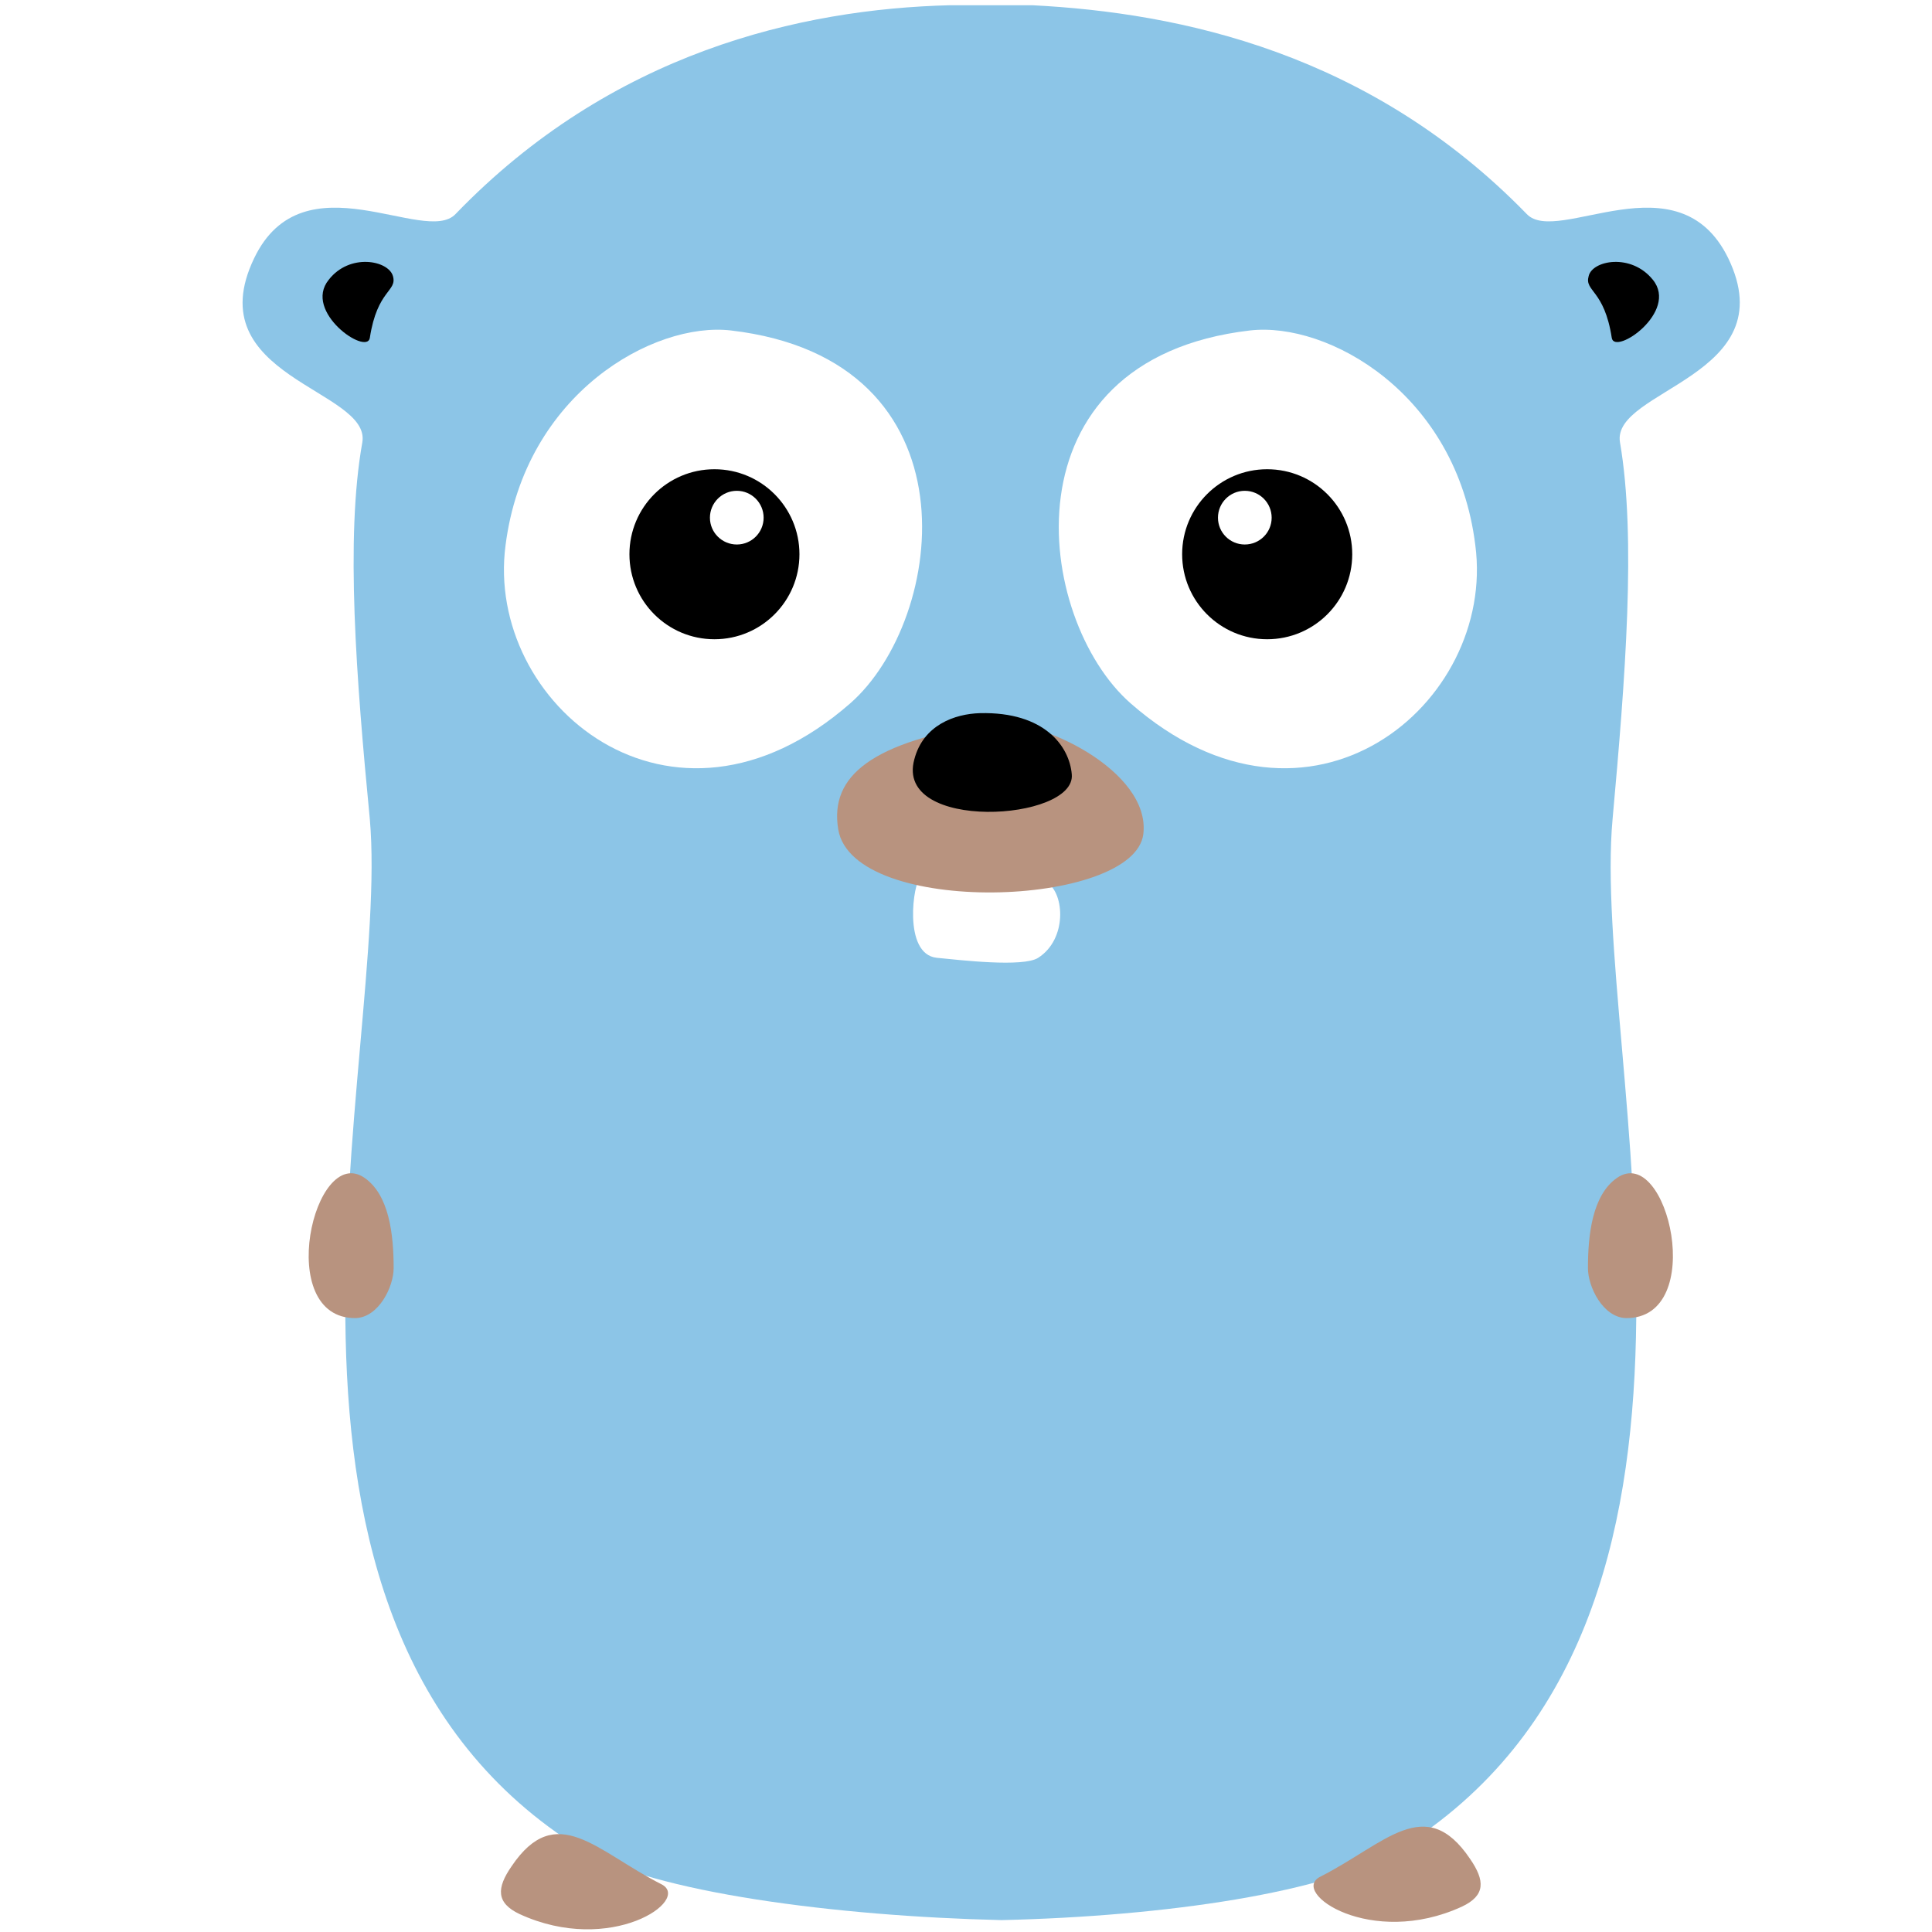
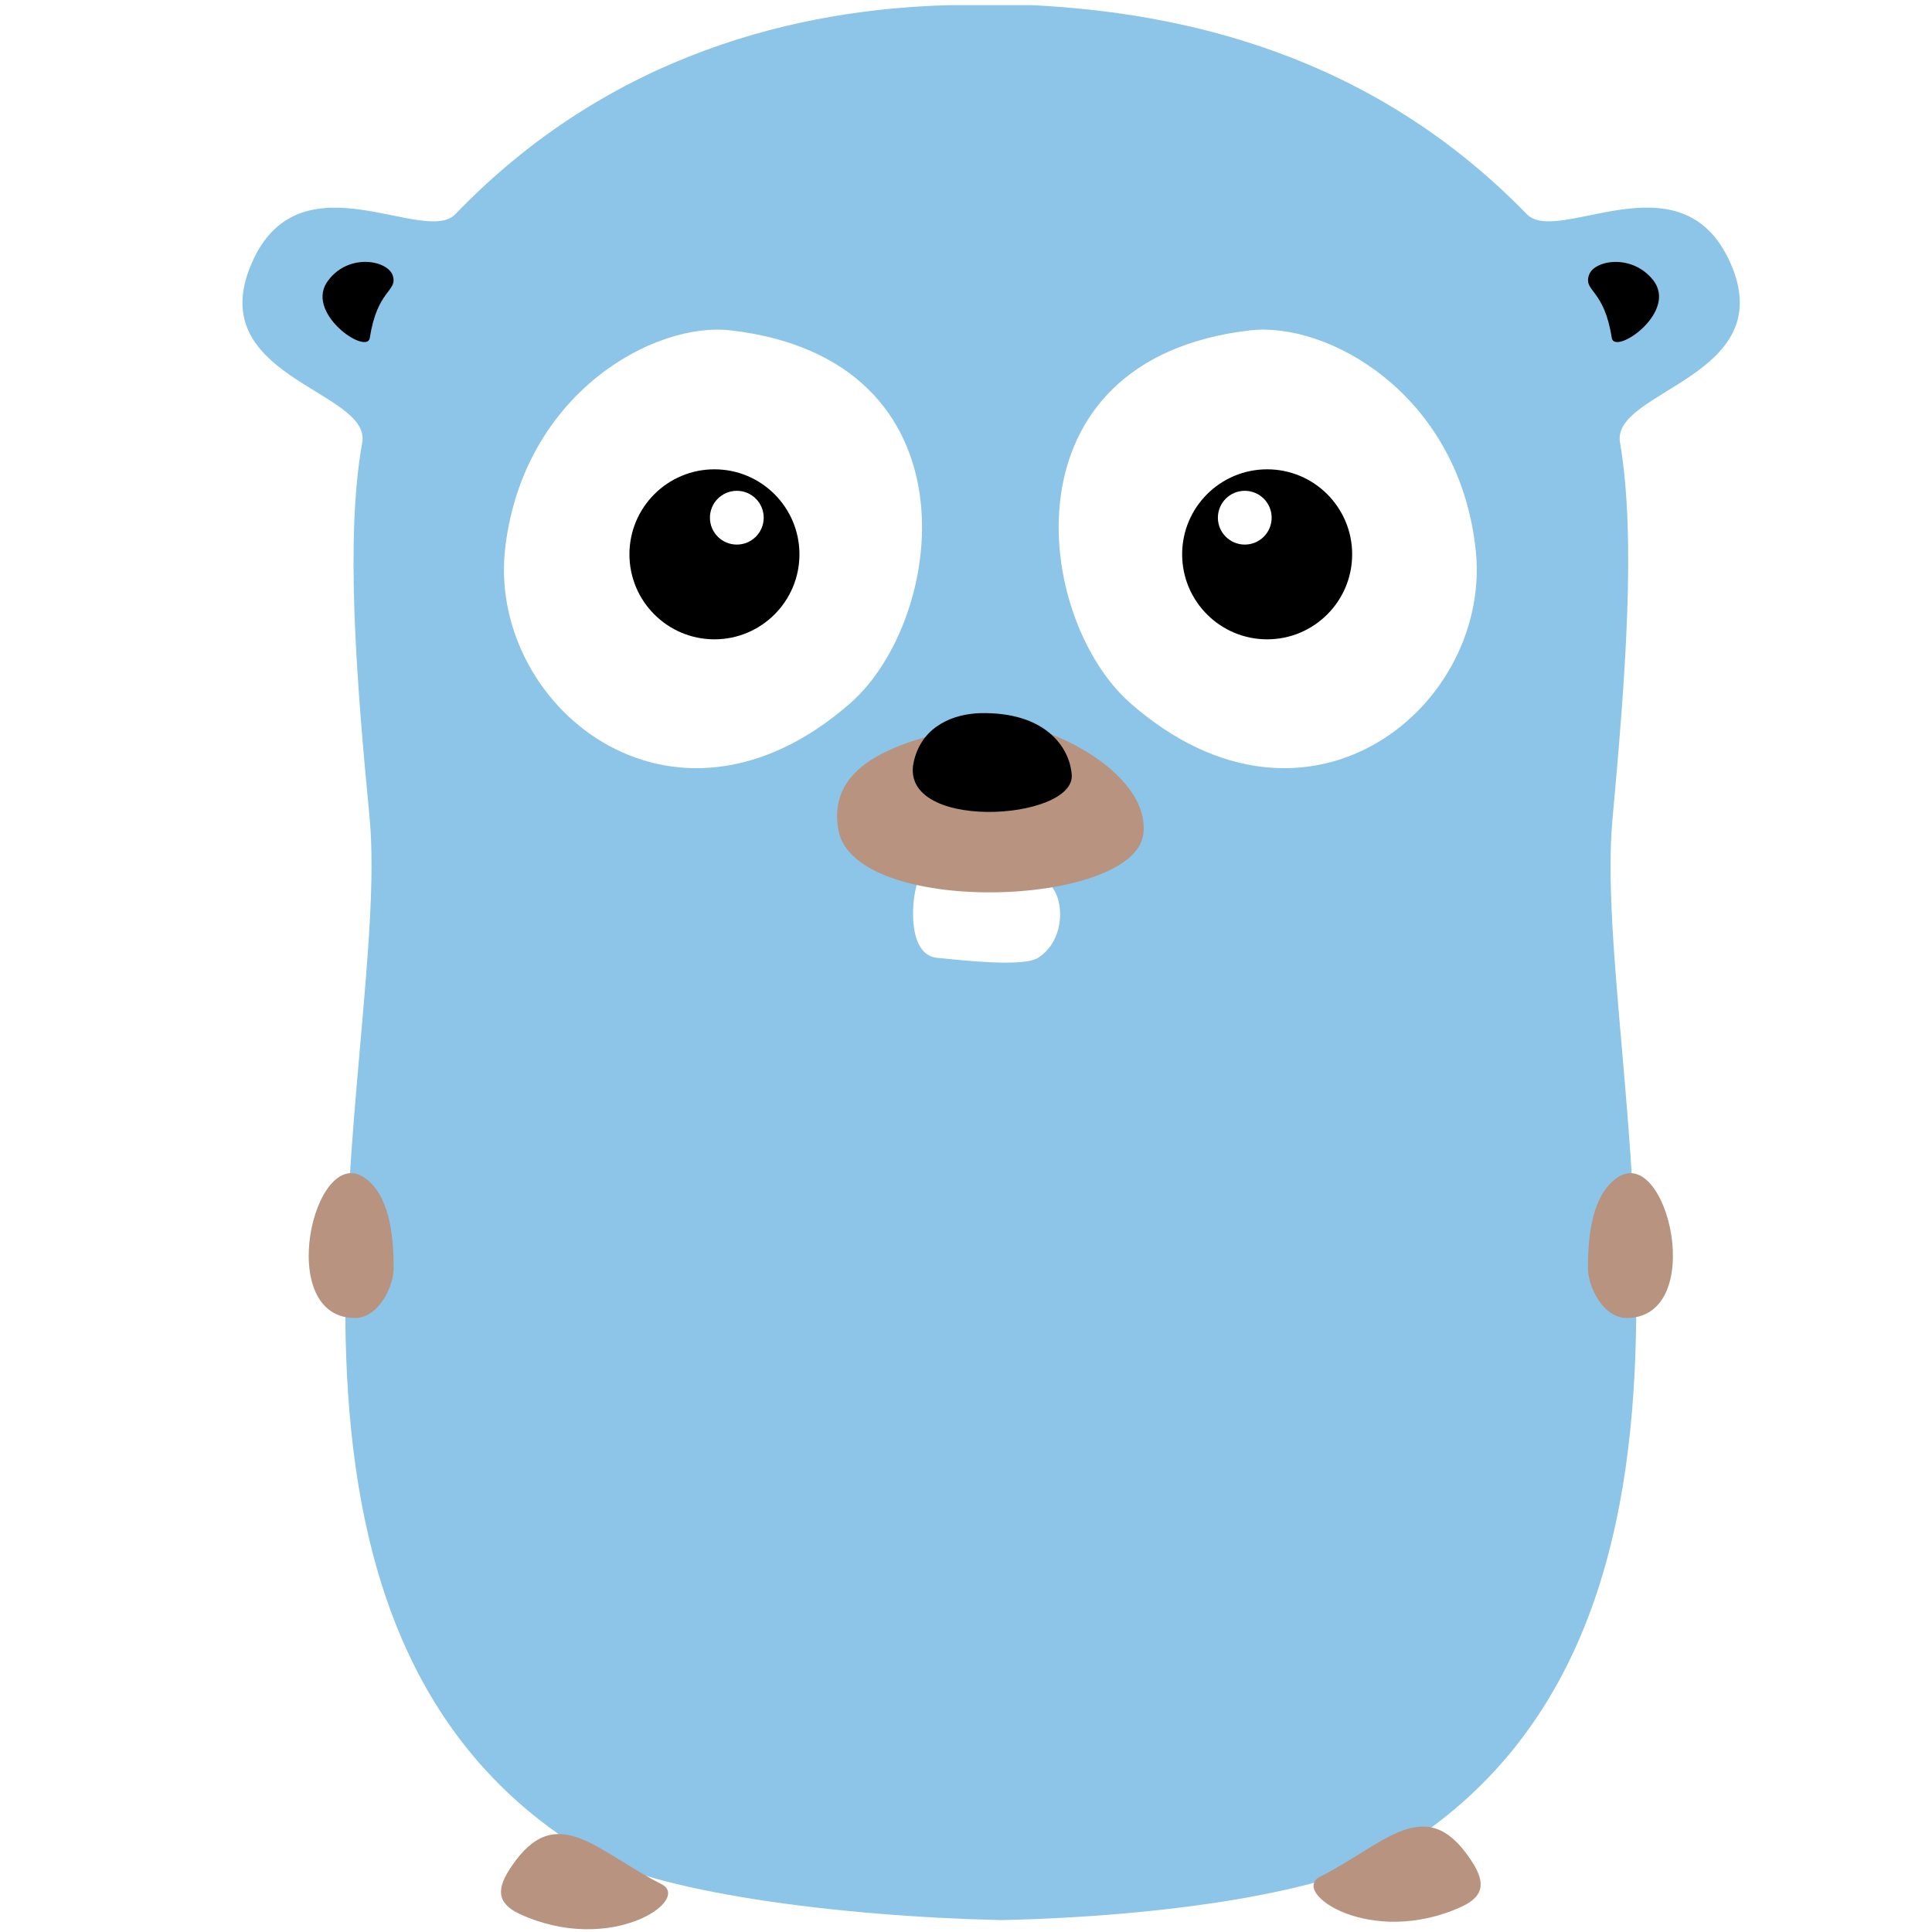
- <svg xmlns="http://www.w3.org/2000/svg" width="800px" height="800px" viewBox="0 0 24 24">
+ <svg xmlns="http://www.w3.org/2000/svg" height="800" viewBox="0 0 24 24" width="800">
  <g fill="none">
-     <path fill="#8CC5E7" d="M21.468,3.206 C22.181,4.68 20.013,4.837 20.124,5.495 C20.328,6.681 20.189,8.442 20.032,10.175 C19.763,13.112 21.959,20.145 17.381,22.971 C16.52,23.509 14.472,23.805 12.452,23.852 C12.452,23.852 12.442,23.852 12.442,23.852 C12.442,23.852 12.433,23.852 12.433,23.852 C10.413,23.805 8.087,23.509 7.225,22.971 C2.657,20.145 4.853,13.112 4.594,10.175 C4.427,8.442 4.288,6.681 4.501,5.495 C4.612,4.837 2.444,4.689 3.158,3.206 C3.769,1.937 5.28,3.058 5.659,2.659 C7.596,0.649 9.95,0.111 11.803,0.065 C11.988,0.065 12.822,0.065 12.822,0.065 C14.666,0.158 17.02,0.658 18.966,2.659 C19.346,3.058 20.847,1.937 21.468,3.206 Z M11.432,10.907 C11.349,10.944 11.21,11.852 11.636,11.898 C11.924,11.926 12.711,12.019 12.897,11.898 C13.258,11.666 13.221,11.11 13.017,10.971 C12.674,10.749 11.525,10.86 11.432,10.907 Z M9.079,4.105 C8.124,3.994 6.521,4.883 6.28,6.774 C6.021,8.738 8.337,10.684 10.561,8.738 C11.757,7.691 12.174,4.466 9.079,4.105 Z M15.528,4.105 C12.433,4.466 12.85,7.691 14.046,8.738 C16.269,10.684 18.586,8.738 18.327,6.774 C18.095,4.883 16.492,3.994 15.528,4.105 Z" />
-     <path fill="#B8937F" d="M12.313,8.988 C12.897,8.905 14.296,9.572 14.203,10.36 C14.092,11.277 10.598,11.398 10.413,10.304 C10.302,9.637 10.83,9.211 12.313,8.988 Z M20.198,16.374 C19.911,16.364 19.726,15.985 19.726,15.753 C19.726,15.336 19.781,14.845 20.087,14.632 C20.717,14.196 21.218,16.383 20.198,16.374 Z M4.418,16.374 C3.398,16.383 3.899,14.196 4.529,14.632 C4.835,14.845 4.89,15.336 4.89,15.753 C4.89,15.985 4.705,16.364 4.418,16.374 Z M18.262,23.092 C18.447,23.361 18.456,23.546 18.16,23.685 C17.029,24.204 16.019,23.509 16.399,23.314 C17.205,22.907 17.706,22.267 18.262,23.092 Z M6.354,23.185 C6.91,22.36 7.411,22.999 8.217,23.407 C8.597,23.602 7.587,24.297 6.456,23.778 C6.16,23.639 6.169,23.453 6.354,23.185 Z" />
-     <path fill="#000000" d="M19.735,3.429 C19.781,3.234 20.263,3.141 20.532,3.475 C20.856,3.873 20.059,4.42 20.022,4.198 C19.93,3.595 19.68,3.623 19.735,3.429 Z M4.881,3.429 C4.937,3.623 4.686,3.595 4.594,4.198 C4.557,4.42 3.76,3.873 4.084,3.475 C4.344,3.141 4.825,3.234 4.881,3.429 Z M15.741,7.941 C15.158,7.941 14.685,7.468 14.685,6.885 C14.685,6.302 15.158,5.829 15.741,5.829 C16.325,5.829 16.798,6.302 16.798,6.885 C16.798,7.468 16.325,7.941 15.741,7.941 Z M15.463,6.764 C15.648,6.764 15.797,6.615 15.797,6.431 C15.797,6.247 15.648,6.097 15.463,6.097 C15.279,6.097 15.13,6.247 15.13,6.431 C15.13,6.615 15.279,6.764 15.463,6.764 Z M11.358,9.433 C11.469,9.007 11.859,8.868 12.174,8.859 C12.98,8.84 13.286,9.276 13.314,9.619 C13.369,10.202 11.108,10.341 11.358,9.433 Z M8.875,7.941 C8.291,7.941 7.819,7.468 7.819,6.885 C7.819,6.302 8.291,5.829 8.875,5.829 C9.458,5.829 9.931,6.302 9.931,6.885 C9.931,7.468 9.458,7.941 8.875,7.941 Z M9.153,6.764 C9.337,6.764 9.486,6.615 9.486,6.431 C9.486,6.247 9.337,6.097 9.153,6.097 C8.969,6.097 8.819,6.247 8.819,6.431 C8.819,6.615 8.969,6.764 9.153,6.764 Z" />
+     <path d="m21.468 3.206c.714 1.473-1.455 1.631-1.344 2.289.204 1.186.065 2.947-.093 4.68-.269 2.937 1.927 9.971-2.65 12.797-.862.537-2.91.834-4.93.88h-.009-.009c-2.02-.046-4.346-.343-5.208-.88-4.568-2.826-2.372-9.859-2.632-12.797-.167-1.733-.306-3.493-.093-4.68.111-.658-2.057-.806-1.344-2.289.612-1.269 2.122-.148 2.502-.547 1.937-2.011 4.29-2.548 6.144-2.595h1.019c1.844.093 4.198.593 6.144 2.595.38.398 1.881-.723 2.502.547zm-10.036 7.7c-.083.037-.222.945.204.992.287.028 1.075.12 1.26 0 .361-.232.324-.788.12-.927-.343-.222-1.492-.111-1.585-.065zm-2.354-6.802c-.954-.111-2.558.778-2.798 2.669-.259 1.964 2.057 3.91 4.281 1.964 1.195-1.047 1.612-4.272-1.483-4.633zm6.449 0c-3.095.361-2.678 3.586-1.483 4.633 2.224 1.946 4.541 0 4.281-1.964-.232-1.89-1.835-2.78-2.798-2.669z" fill="#8cc5e7" />
+     <path d="m12.313 8.988c.584-.083 1.983.584 1.89 1.371-.111.917-3.605 1.038-3.79-.056-.111-.667.417-1.093 1.9-1.316zm7.886 7.385c-.287-.009-.473-.389-.473-.621 0-.417.056-.908.361-1.121.63-.436 1.131 1.751.111 1.742zm-15.781 0c-1.019.009-.519-2.178.111-1.742.306.213.361.704.361 1.121 0 .232-.185.612-.473.621zm13.844 6.718c.185.269.195.454-.102.593-1.131.519-2.141-.176-1.761-.371.806-.408 1.307-1.047 1.863-.222zm-11.907.093c.556-.825 1.056-.185 1.863.222.38.195-.63.89-1.761.371-.297-.139-.287-.324-.102-.593z" fill="#b8937f" />
+     <path d="m19.735 3.429c.046-.195.528-.287.797.046.324.398-.473.945-.51.723-.093-.602-.343-.575-.287-.769zm-14.854 0c.056.195-.195.167-.287.769-.037.222-.834-.324-.51-.723.259-.334.741-.241.797-.046zm10.86 4.513c-.583 0-1.056-.473-1.056-1.056 0-.583.473-1.056 1.056-1.056s1.056.473 1.056 1.056c0 .583-.473 1.056-1.056 1.056zm-.278-1.177c.184 0 .334-.149.334-.334 0-.184-.149-.334-.334-.334-.184 0-.334.149-.334.334 0 .184.149.334.334.334zm-4.105 2.669c.111-.426.5-.565.815-.575.806-.019 1.112.417 1.14.76.056.584-2.205.723-1.955-.185zm-2.483-1.492c-.583 0-1.056-.473-1.056-1.056 0-.583.473-1.056 1.056-1.056.583 0 1.056.473 1.056 1.056 0 .583-.473 1.056-1.056 1.056zm.278-1.177c.184 0 .334-.149.334-.334 0-.184-.149-.334-.334-.334-.184 0-.334.149-.334.334 0 .184.149.334.334.334z" fill="#000" />
  </g>
</svg>
